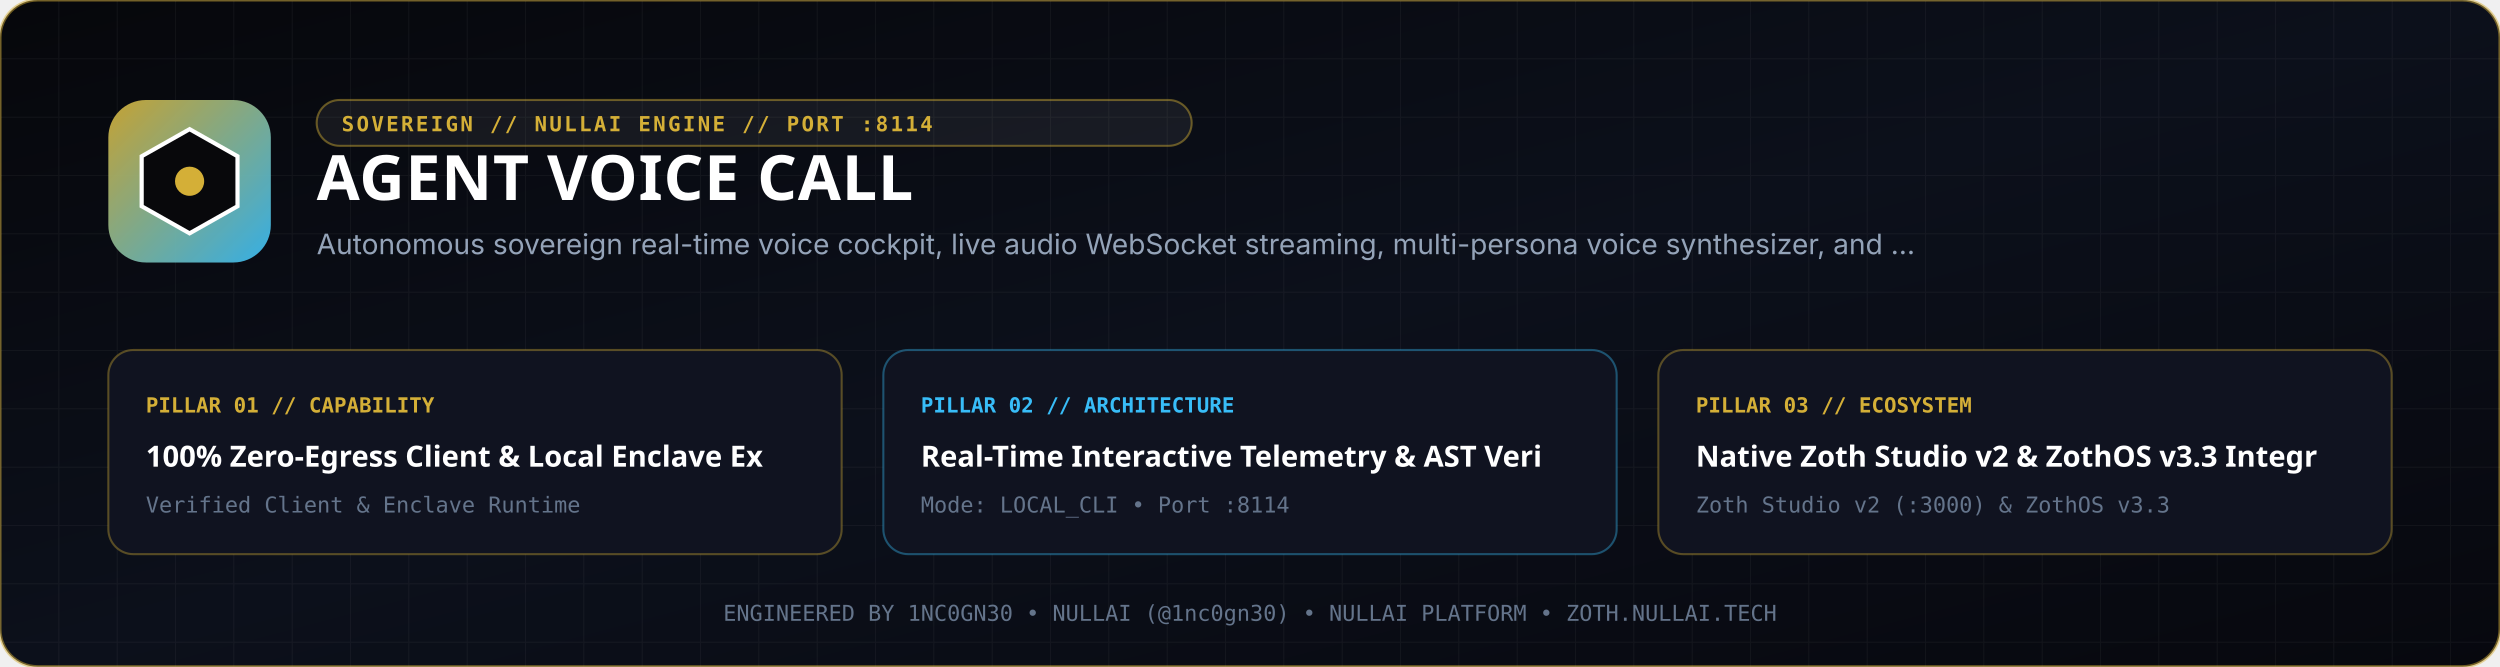
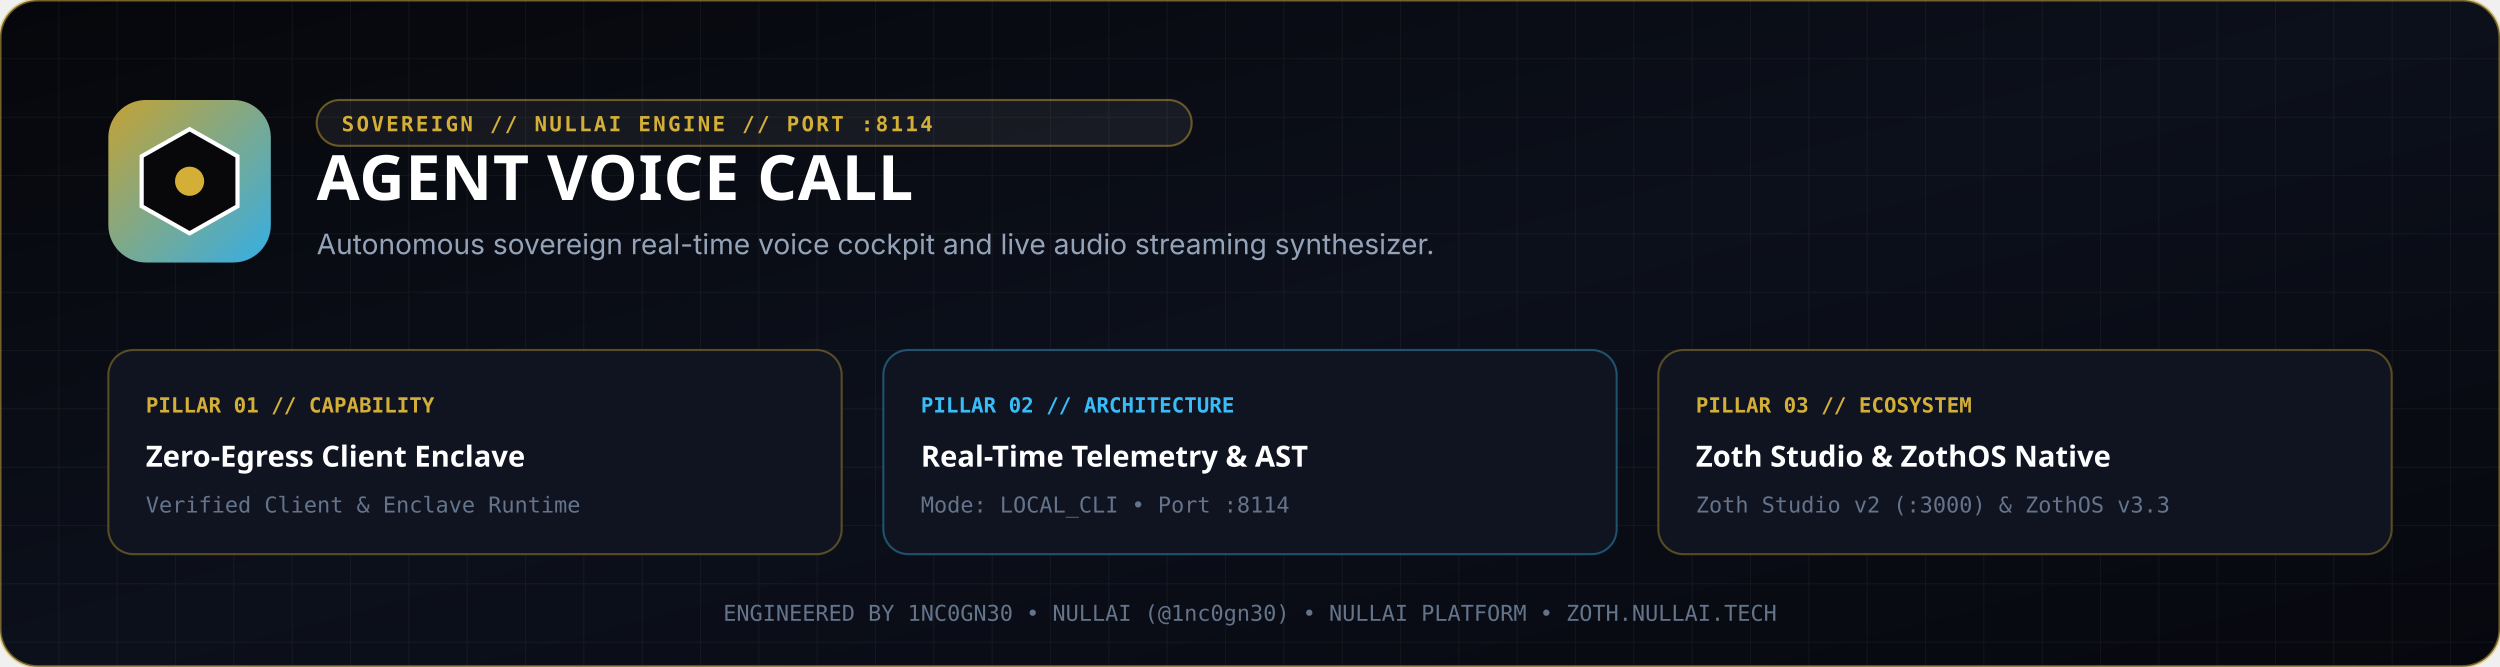
<svg xmlns="http://www.w3.org/2000/svg" viewBox="0 0 1200 320" width="100%" height="100%">
  <defs>
    <linearGradient id="bg" x1="0%" y1="0%" x2="100%" y2="100%">
      <stop offset="0%" stop-color="#06070B" />
      <stop offset="50%" stop-color="#0C101B" />
      <stop offset="100%" stop-color="#07080E" />
    </linearGradient>
    <linearGradient id="accent" x1="0%" y1="0%" x2="100%" y2="100%">
      <stop offset="0%" stop-color="#D4AF37" />
      <stop offset="100%" stop-color="#38BDF8" />
    </linearGradient>
    <pattern id="grid" width="28" height="28" patternUnits="userSpaceOnUse">
      <path d="M 28 0 L 0 0 0 28" fill="none" stroke="rgba(255,255,255,0.04)" stroke-width="1" />
    </pattern>
  </defs>
  <rect width="1200" height="320" rx="18" fill="url(#bg)" stroke="#D4AF37" stroke-opacity="0.5" stroke-width="1.5" />
  <rect width="1200" height="320" rx="18" fill="url(#grid)" />
  <g transform="translate(52, 48)">
    <rect width="78" height="78" rx="18" fill="url(#accent)" opacity="0.92" />
    <polygon points="39,14 62,27 62,51 39,64 16,51 16,27" fill="#08080B" stroke="#FFFFFF" stroke-width="2" />
    <circle cx="39" cy="39" r="7" fill="#D4AF37" />
  </g>
  <g transform="translate(152, 62)">
    <rect x="0" y="-14" width="420" height="22" rx="11" fill="rgba(255,255,255,0.06)" stroke="#D4AF37" stroke-opacity="0.45" />
    <text x="12" y="1" fill="#D4AF37" font-family="JetBrains Mono, monospace" font-size="10" font-weight="700" letter-spacing="1.1">SOVEREIGN // NULLAI ENGINE // PORT :8114</text>
    <text x="0" y="34" fill="#FFFFFF" font-family="Syne, Space Grotesk, sans-serif" font-size="30" font-weight="800" letter-spacing="0.4">AGENT VOICE CALL</text>
-     <text x="0" y="60" fill="#94A3B8" font-family="Inter, sans-serif" font-size="13.5">Autonomous sovereign real-time voice cockpit, live audio WebSocket streaming, multi-persona voice synthesizer, and ...</text>
+     <text x="0" y="60" fill="#94A3B8" font-family="Inter, sans-serif" font-size="13.5">Autonomous sovereign real-time voice cockpit and live audio streaming synthesizer.</text>
  </g>
  <g transform="translate(52, 168)">
    <rect x="0" y="0" width="352" height="98" rx="12" fill="#101320" stroke="#D4AF37" stroke-opacity="0.38" />
    <text x="18" y="30" fill="#D4AF37" font-family="JetBrains Mono, monospace" font-size="10" font-weight="700">PILLAR 01 // CAPABILITY</text>
-     <text x="18" y="56" fill="#FFFFFF" font-family="Space Grotesk, sans-serif" font-size="14" font-weight="700">100% Zero-Egress Client &amp; Local Enclave Ex</text>
+     <text x="18" y="56" fill="#FFFFFF" font-family="Space Grotesk, sans-serif" font-size="14" font-weight="700">Zero-Egress Client Enclave</text>
    <text x="18" y="78" fill="#64748B" font-family="JetBrains Mono, monospace" font-size="10.5">Verified Client &amp; Enclave Runtime</text>
    <rect x="372" y="0" width="352" height="98" rx="12" fill="#101320" stroke="#38BDF8" stroke-opacity="0.38" />
    <text x="390" y="30" fill="#38BDF8" font-family="JetBrains Mono, monospace" font-size="10" font-weight="700">PILLAR 02 // ARCHITECTURE</text>
-     <text x="390" y="56" fill="#FFFFFF" font-family="Space Grotesk, sans-serif" font-size="14" font-weight="700">Real-Time Interactive Telemetry &amp; AST Veri</text>
+     <text x="390" y="56" fill="#FFFFFF" font-family="Space Grotesk, sans-serif" font-size="14" font-weight="700">Real-Time Telemetry &amp; AST</text>
    <text x="390" y="78" fill="#64748B" font-family="JetBrains Mono, monospace" font-size="10.5">Mode: LOCAL_CLI • Port :8114</text>
    <rect x="744" y="0" width="352" height="98" rx="12" fill="#101320" stroke="#D4AF37" stroke-opacity="0.38" />
    <text x="762" y="30" fill="#D4AF37" font-family="JetBrains Mono, monospace" font-size="10" font-weight="700">PILLAR 03 // ECOSYSTEM</text>
-     <text x="762" y="56" fill="#FFFFFF" font-family="Space Grotesk, sans-serif" font-size="14" font-weight="700">Native Zoth Studio v2 &amp; ZothOS v3.3 Integr</text>
+     <text x="762" y="56" fill="#FFFFFF" font-family="Space Grotesk, sans-serif" font-size="14" font-weight="700">Zoth Studio &amp; ZothOS Native</text>
    <text x="762" y="78" fill="#64748B" font-family="JetBrains Mono, monospace" font-size="10.5">Zoth Studio v2 (:3000) &amp; ZothOS v3.3</text>
  </g>
  <text x="600" y="298" text-anchor="middle" fill="#64748B" font-family="JetBrains Mono, monospace" font-size="10.5">
    ENGINEERED BY 1NC0GN30 • NULLAI (@1nc0gn30)  •  NULLAI PLATFORM  •  ZOTH.NULLAI.TECH
  </text>
</svg>
